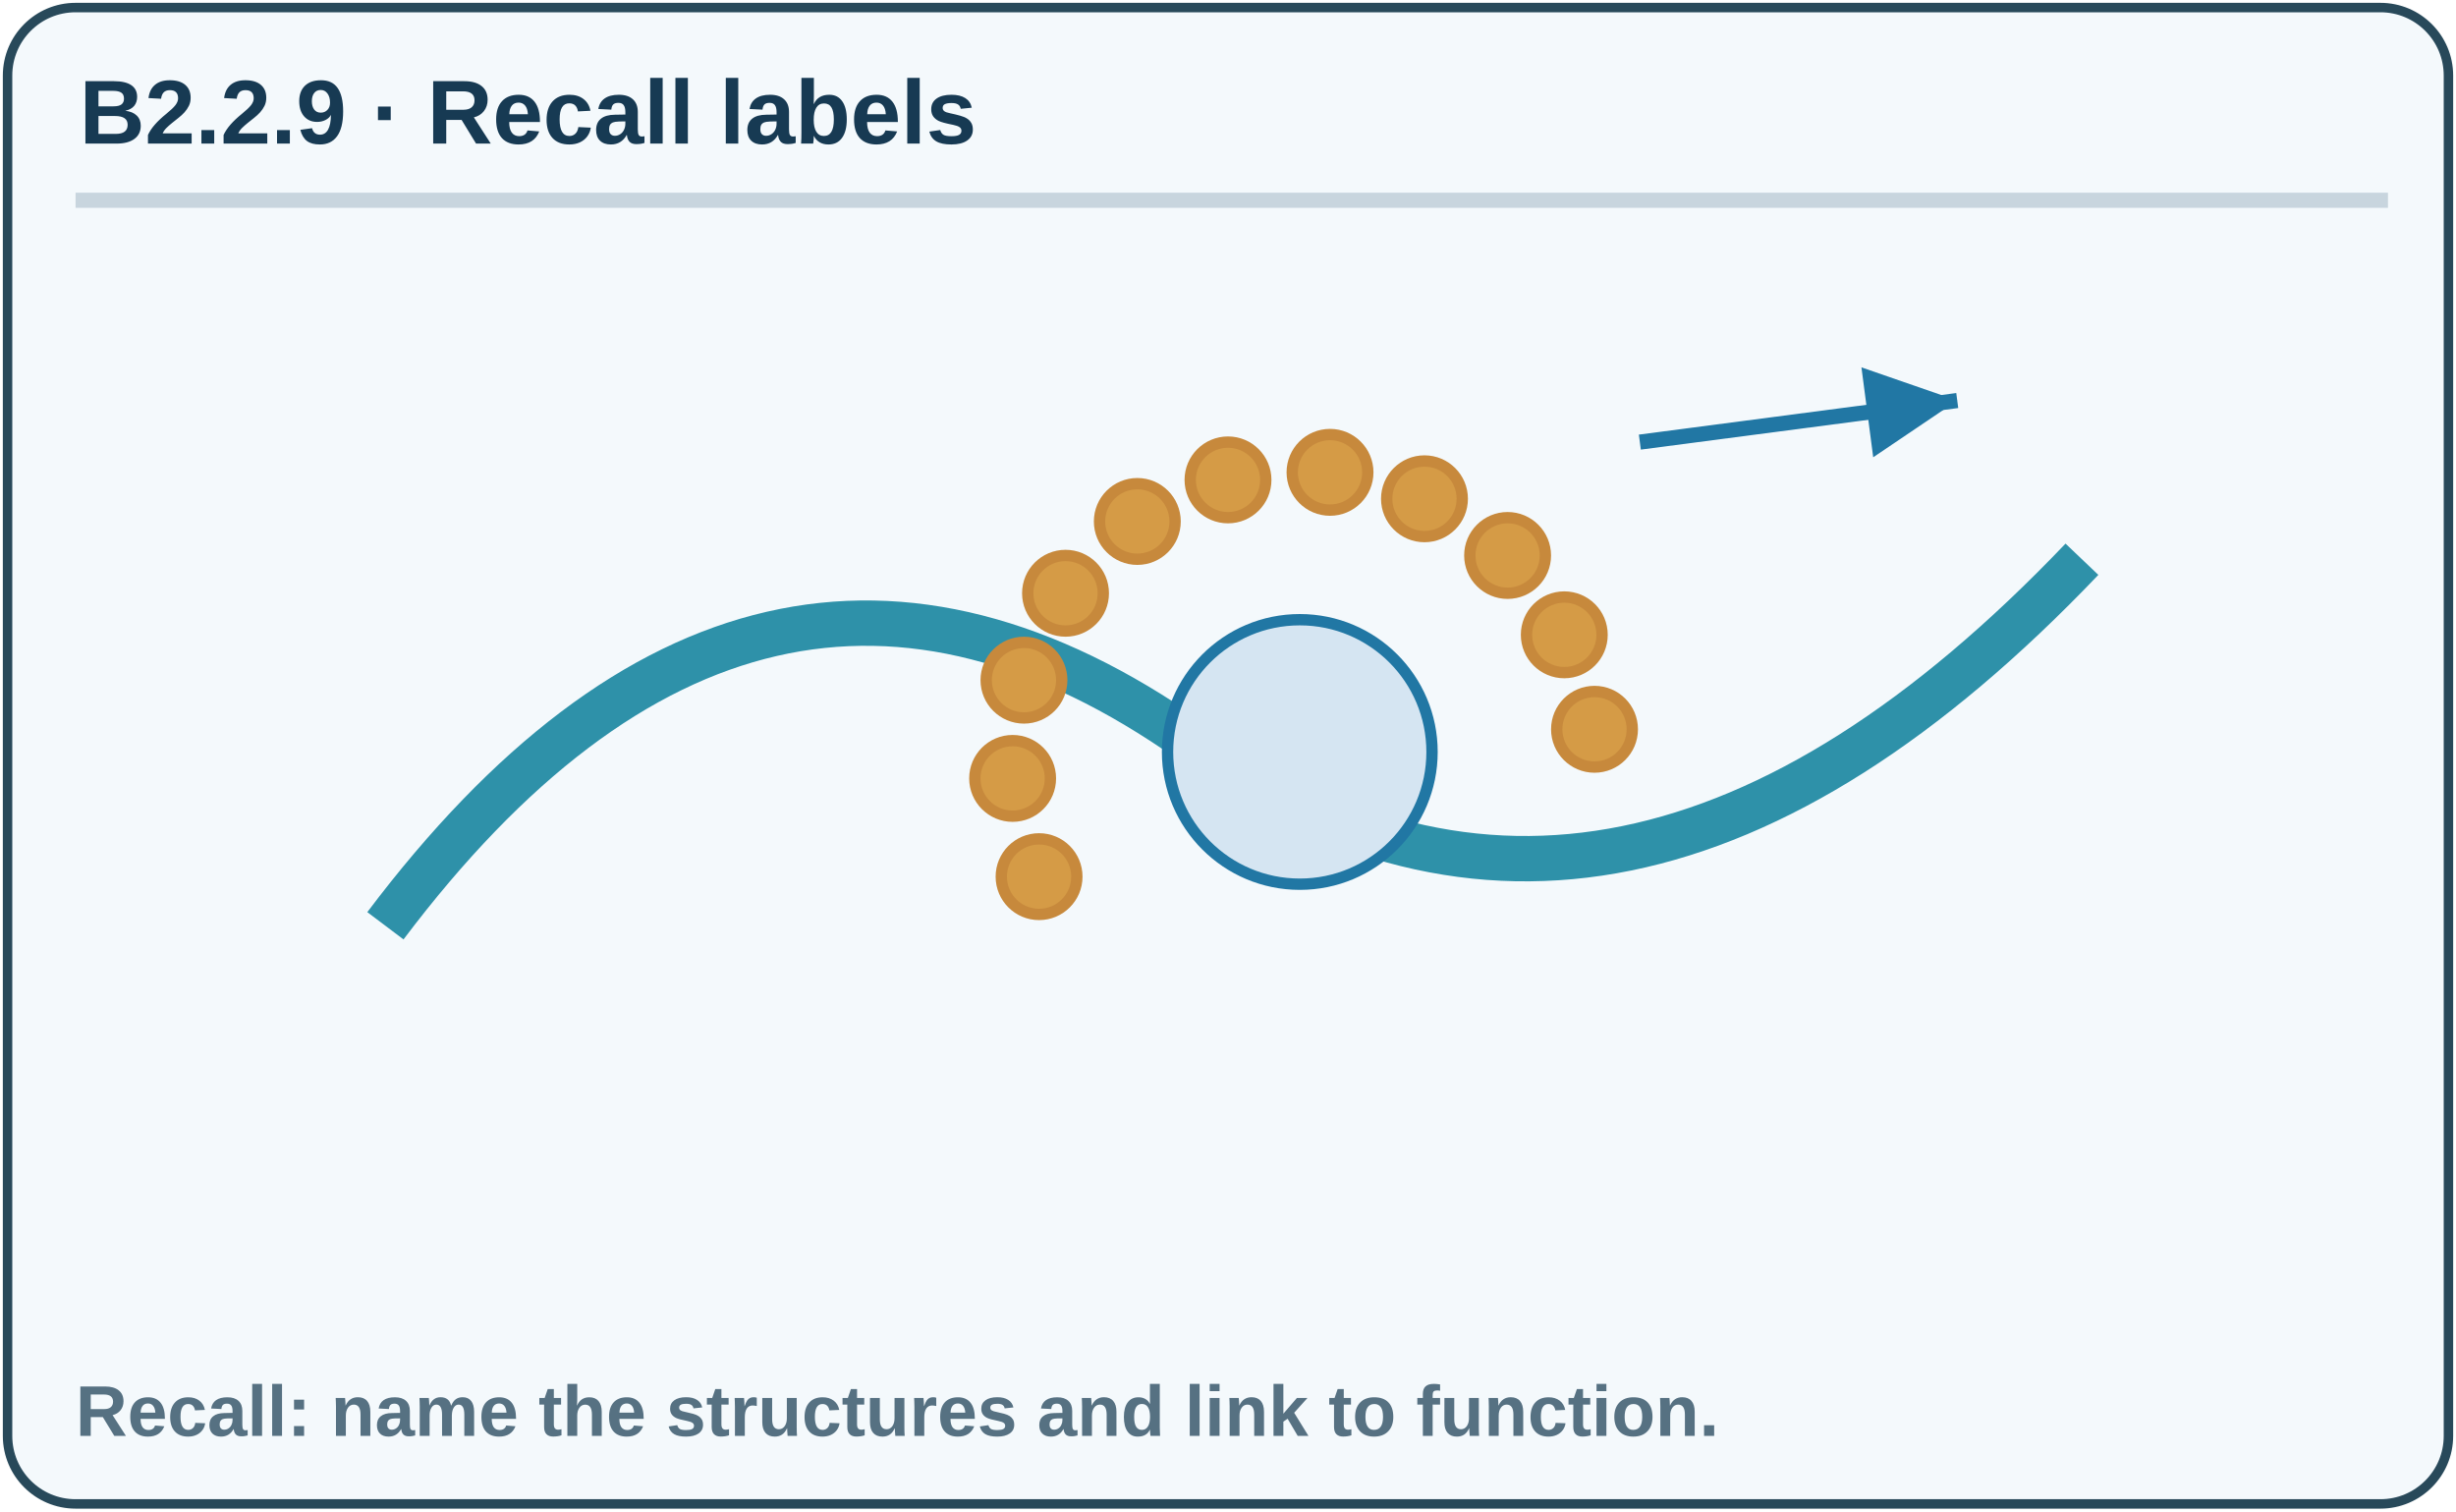
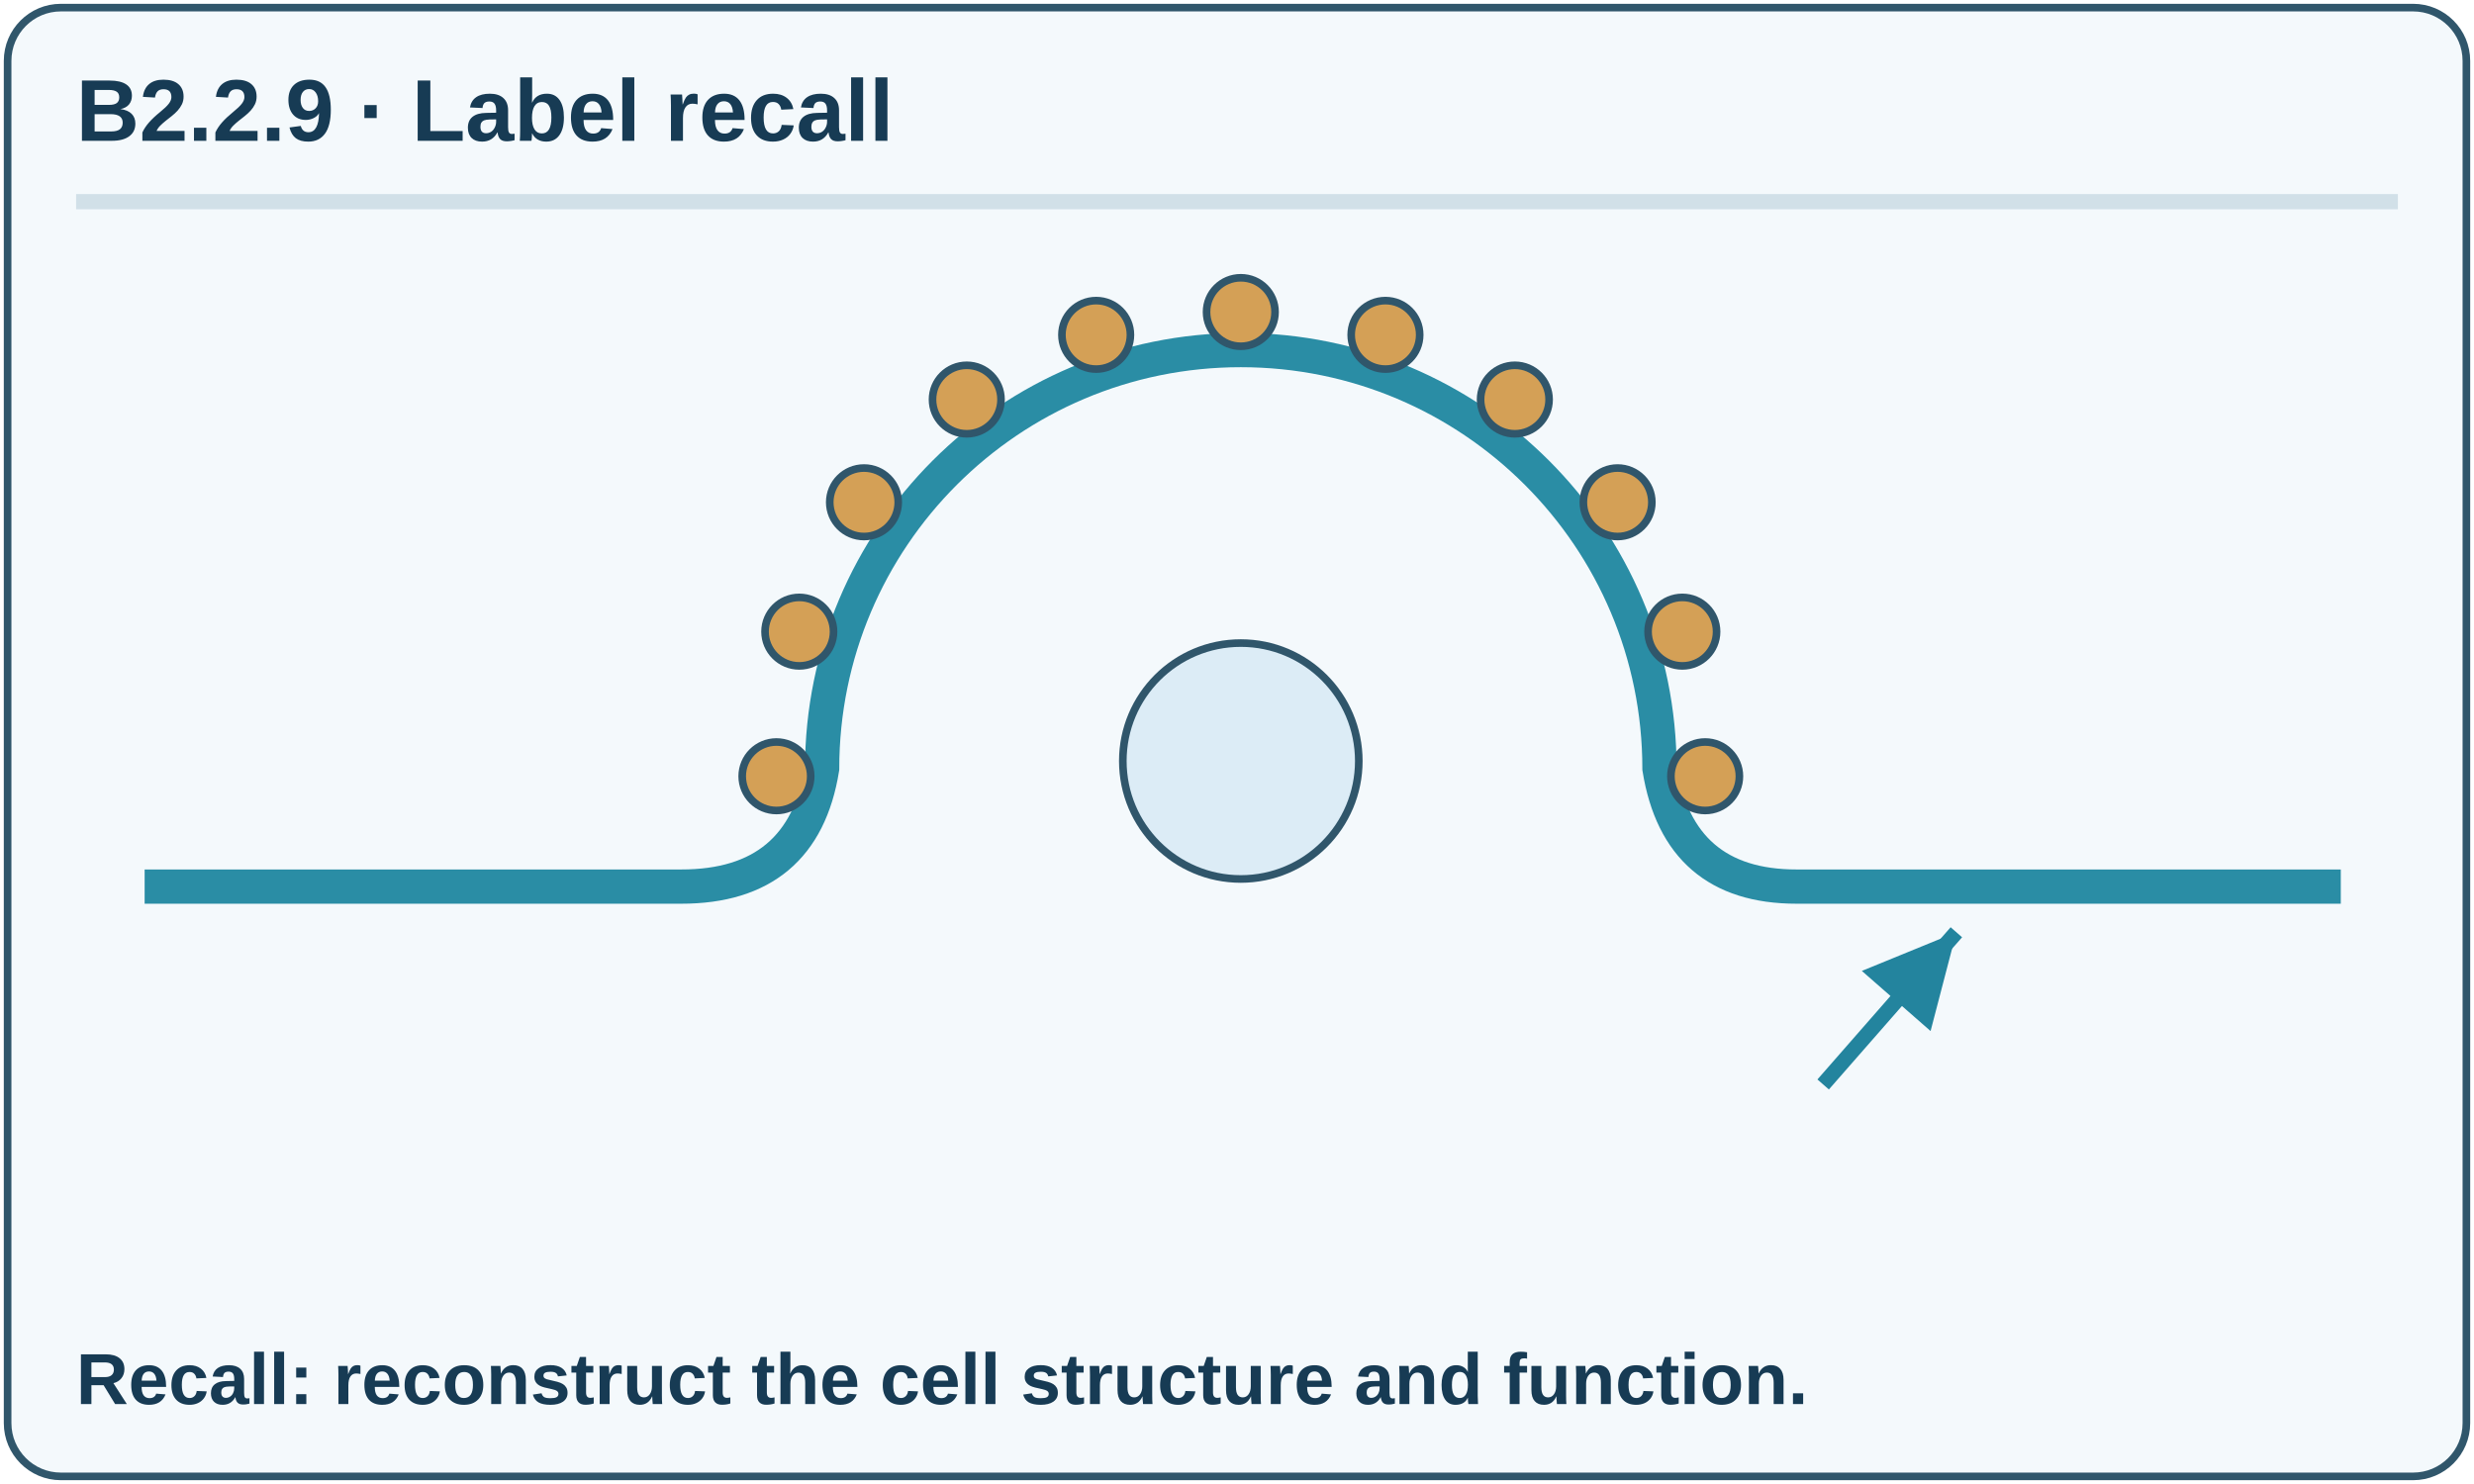
- <svg xmlns="http://www.w3.org/2000/svg" viewBox="0 0 650 400" role="img" aria-labelledby="title desc">
+ <svg xmlns="http://www.w3.org/2000/svg" viewBox="0 0 650 390" role="img" aria-labelledby="title">
  <defs>
-     <marker id="arrow" refX="6" refY="3" markerWidth="7" markerHeight="7" orient="auto">
-       <path d="M0 0 L6 3 L0 6" fill="#2177a4" />
+     <marker id="tip" markerWidth="7" markerHeight="7" refX="6" refY="3" orient="auto">
+       <path d="M0 0 L6 3 L0 6" fill="#23849e" />
    </marker>
  </defs>
-   <rect x="2" y="2" width="646" height="396" rx="18" fill="#f4f9fc" stroke="#28495a" stroke-width="2.5" />
-   <text x="21" y="38" font-family="Arial,sans-serif" font-size="24" font-weight="600" fill="#173a53">B2.2.9 · Recall labels</text>
-   <line x1="20" y1="53" x2="632" y2="53" stroke="#c8d5de" stroke-width="4" />
-   <path d="M102 245 Q200 115 315 196 Q428 277 551 148" stroke="#2e91a9" stroke-width="12" fill="none" />
-   <circle cx="422" cy="193" r="10" fill="#d59b46" stroke="#c7893c" stroke-width="3" />
-   <circle cx="414" cy="168" r="10" fill="#d59b46" stroke="#c7893c" stroke-width="3" />
-   <circle cx="399" cy="147" r="10" fill="#d59b46" stroke="#c7893c" stroke-width="3" />
-   <circle cx="377" cy="132" r="10" fill="#d59b46" stroke="#c7893c" stroke-width="3" />
-   <circle cx="352" cy="125" r="10" fill="#d59b46" stroke="#c7893c" stroke-width="3" />
-   <circle cx="325" cy="127" r="10" fill="#d59b46" stroke="#c7893c" stroke-width="3" />
-   <circle cx="301" cy="138" r="10" fill="#d59b46" stroke="#c7893c" stroke-width="3" />
-   <circle cx="282" cy="157" r="10" fill="#d59b46" stroke="#c7893c" stroke-width="3" />
-   <circle cx="271" cy="180" r="10" fill="#d59b46" stroke="#c7893c" stroke-width="3" />
-   <circle cx="268" cy="206" r="10" fill="#d59b46" stroke="#c7893c" stroke-width="3" />
-   <circle cx="275" cy="232" r="10" fill="#d59b46" stroke="#c7893c" stroke-width="3" />
-   <circle cx="344" cy="199" r="35" fill="#d5e5f2" stroke="#2177a4" stroke-width="3" />
-   <line x1="434" y1="117" x2="518" y2="106" stroke="#2177a4" stroke-width="4" marker-end="url(#arrow)" />
-   <text x="20" y="380" font-family="Arial,sans-serif" font-size="19" font-weight="600" fill="#567182">Recall: name the structures and link to function.</text>
+   <rect x="2" y="2" width="646" height="386" rx="14" fill="#f4f9fc" stroke="#30566b" stroke-width="2" />
+   <text x="20" y="37" fill="#173b54" font-family="Arial,sans-serif" font-size="23" font-weight="600">B2.2.9 · Label recall</text>
+   <path d="M20 53 L630 53" fill="none" stroke="#d1e0e8" stroke-width="4" />
+   <path d="M38 233 H179 Q211 233 216 202 A110 110 0 0 1 436 202 Q441 233 472 233 H615" fill="none" stroke="#2a8da5" stroke-width="9" />
+   <circle cx="204" cy="204" r="9" fill="#d4a056" stroke="#30566b" stroke-width="2" />
+   <circle cx="210" cy="166" r="9" fill="#d4a056" stroke="#30566b" stroke-width="2" />
+   <circle cx="227" cy="132" r="9" fill="#d4a056" stroke="#30566b" stroke-width="2" />
+   <circle cx="254" cy="105" r="9" fill="#d4a056" stroke="#30566b" stroke-width="2" />
+   <circle cx="288" cy="88" r="9" fill="#d4a056" stroke="#30566b" stroke-width="2" />
+   <circle cx="326" cy="82" r="9" fill="#d4a056" stroke="#30566b" stroke-width="2" />
+   <circle cx="364" cy="88" r="9" fill="#d4a056" stroke="#30566b" stroke-width="2" />
+   <circle cx="398" cy="105" r="9" fill="#d4a056" stroke="#30566b" stroke-width="2" />
+   <circle cx="425" cy="132" r="9" fill="#d4a056" stroke="#30566b" stroke-width="2" />
+   <circle cx="442" cy="166" r="9" fill="#d4a056" stroke="#30566b" stroke-width="2" />
+   <circle cx="448" cy="204" r="9" fill="#d4a056" stroke="#30566b" stroke-width="2" />
+   <circle cx="326" cy="200" r="31" fill="#dcecf6" stroke="#30566b" stroke-width="2" />
+   <path d="M479 285 L514 245" fill="none" stroke="#23849e" stroke-width="4" marker-end="url(#tip)" />
+   <text x="20" y="369" fill="#173b54" font-family="Arial,sans-serif" font-size="19" font-weight="600">Recall: reconstruct the cell structure and function.</text>
</svg>
